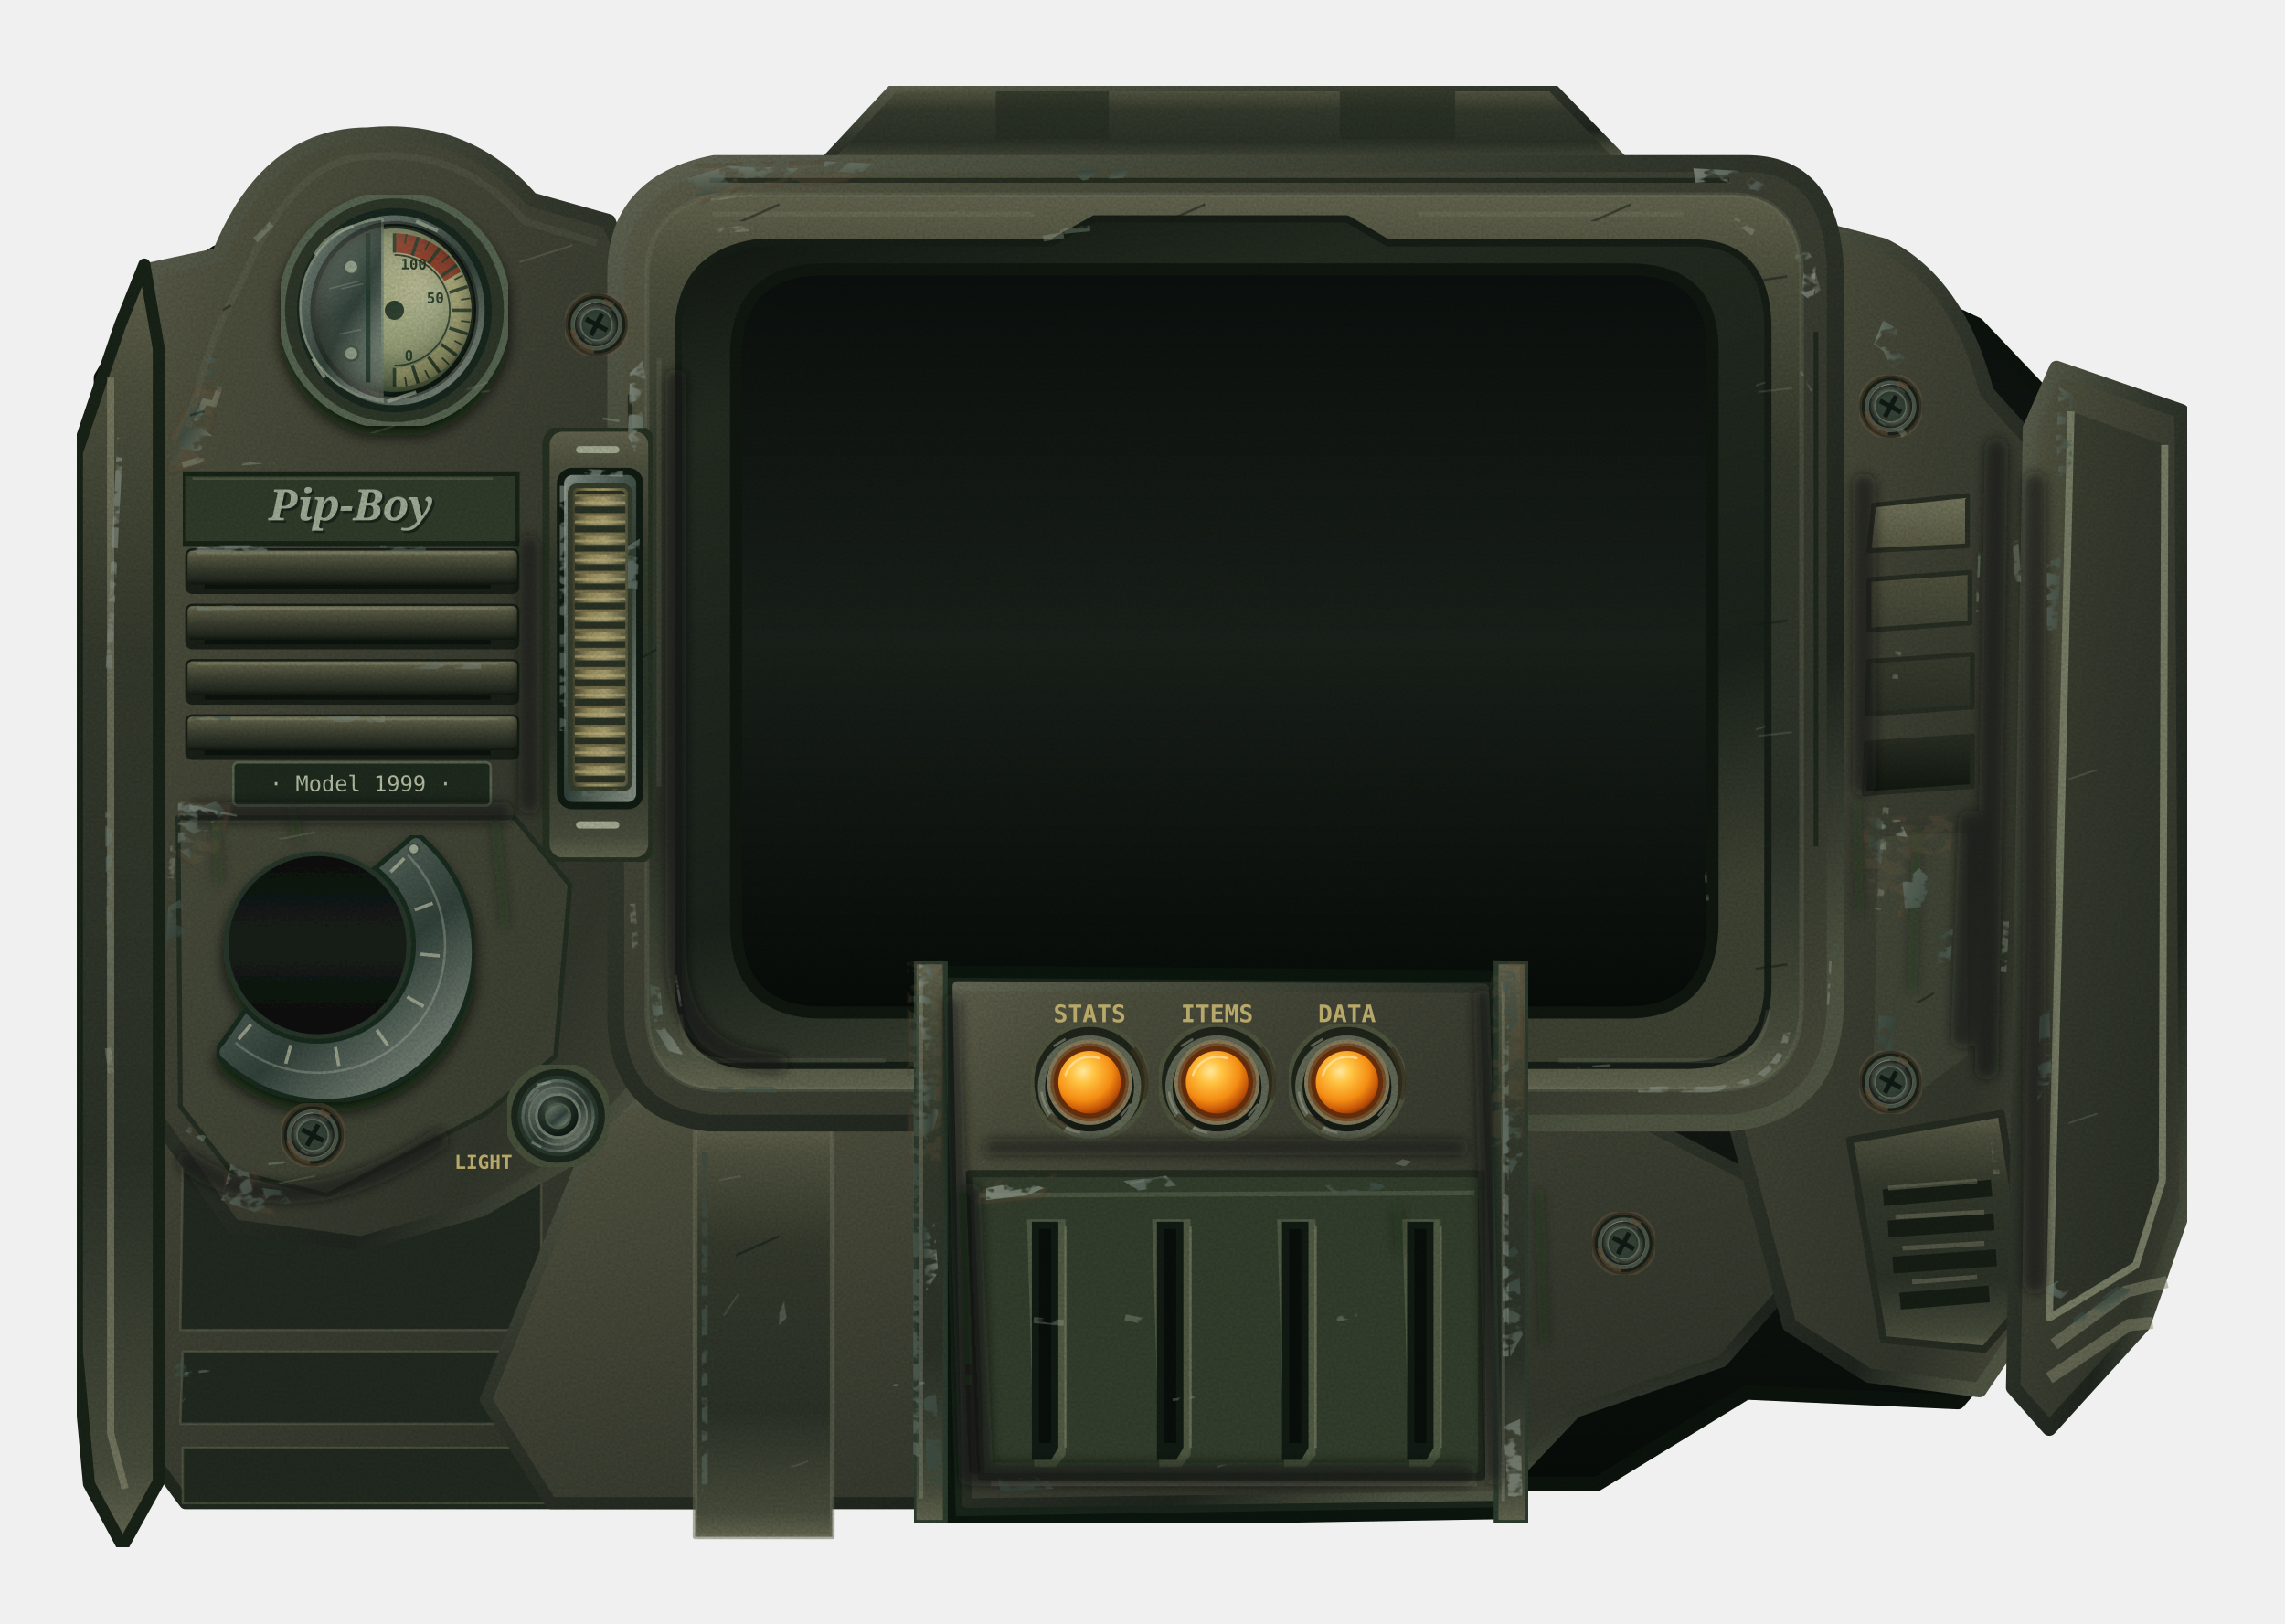
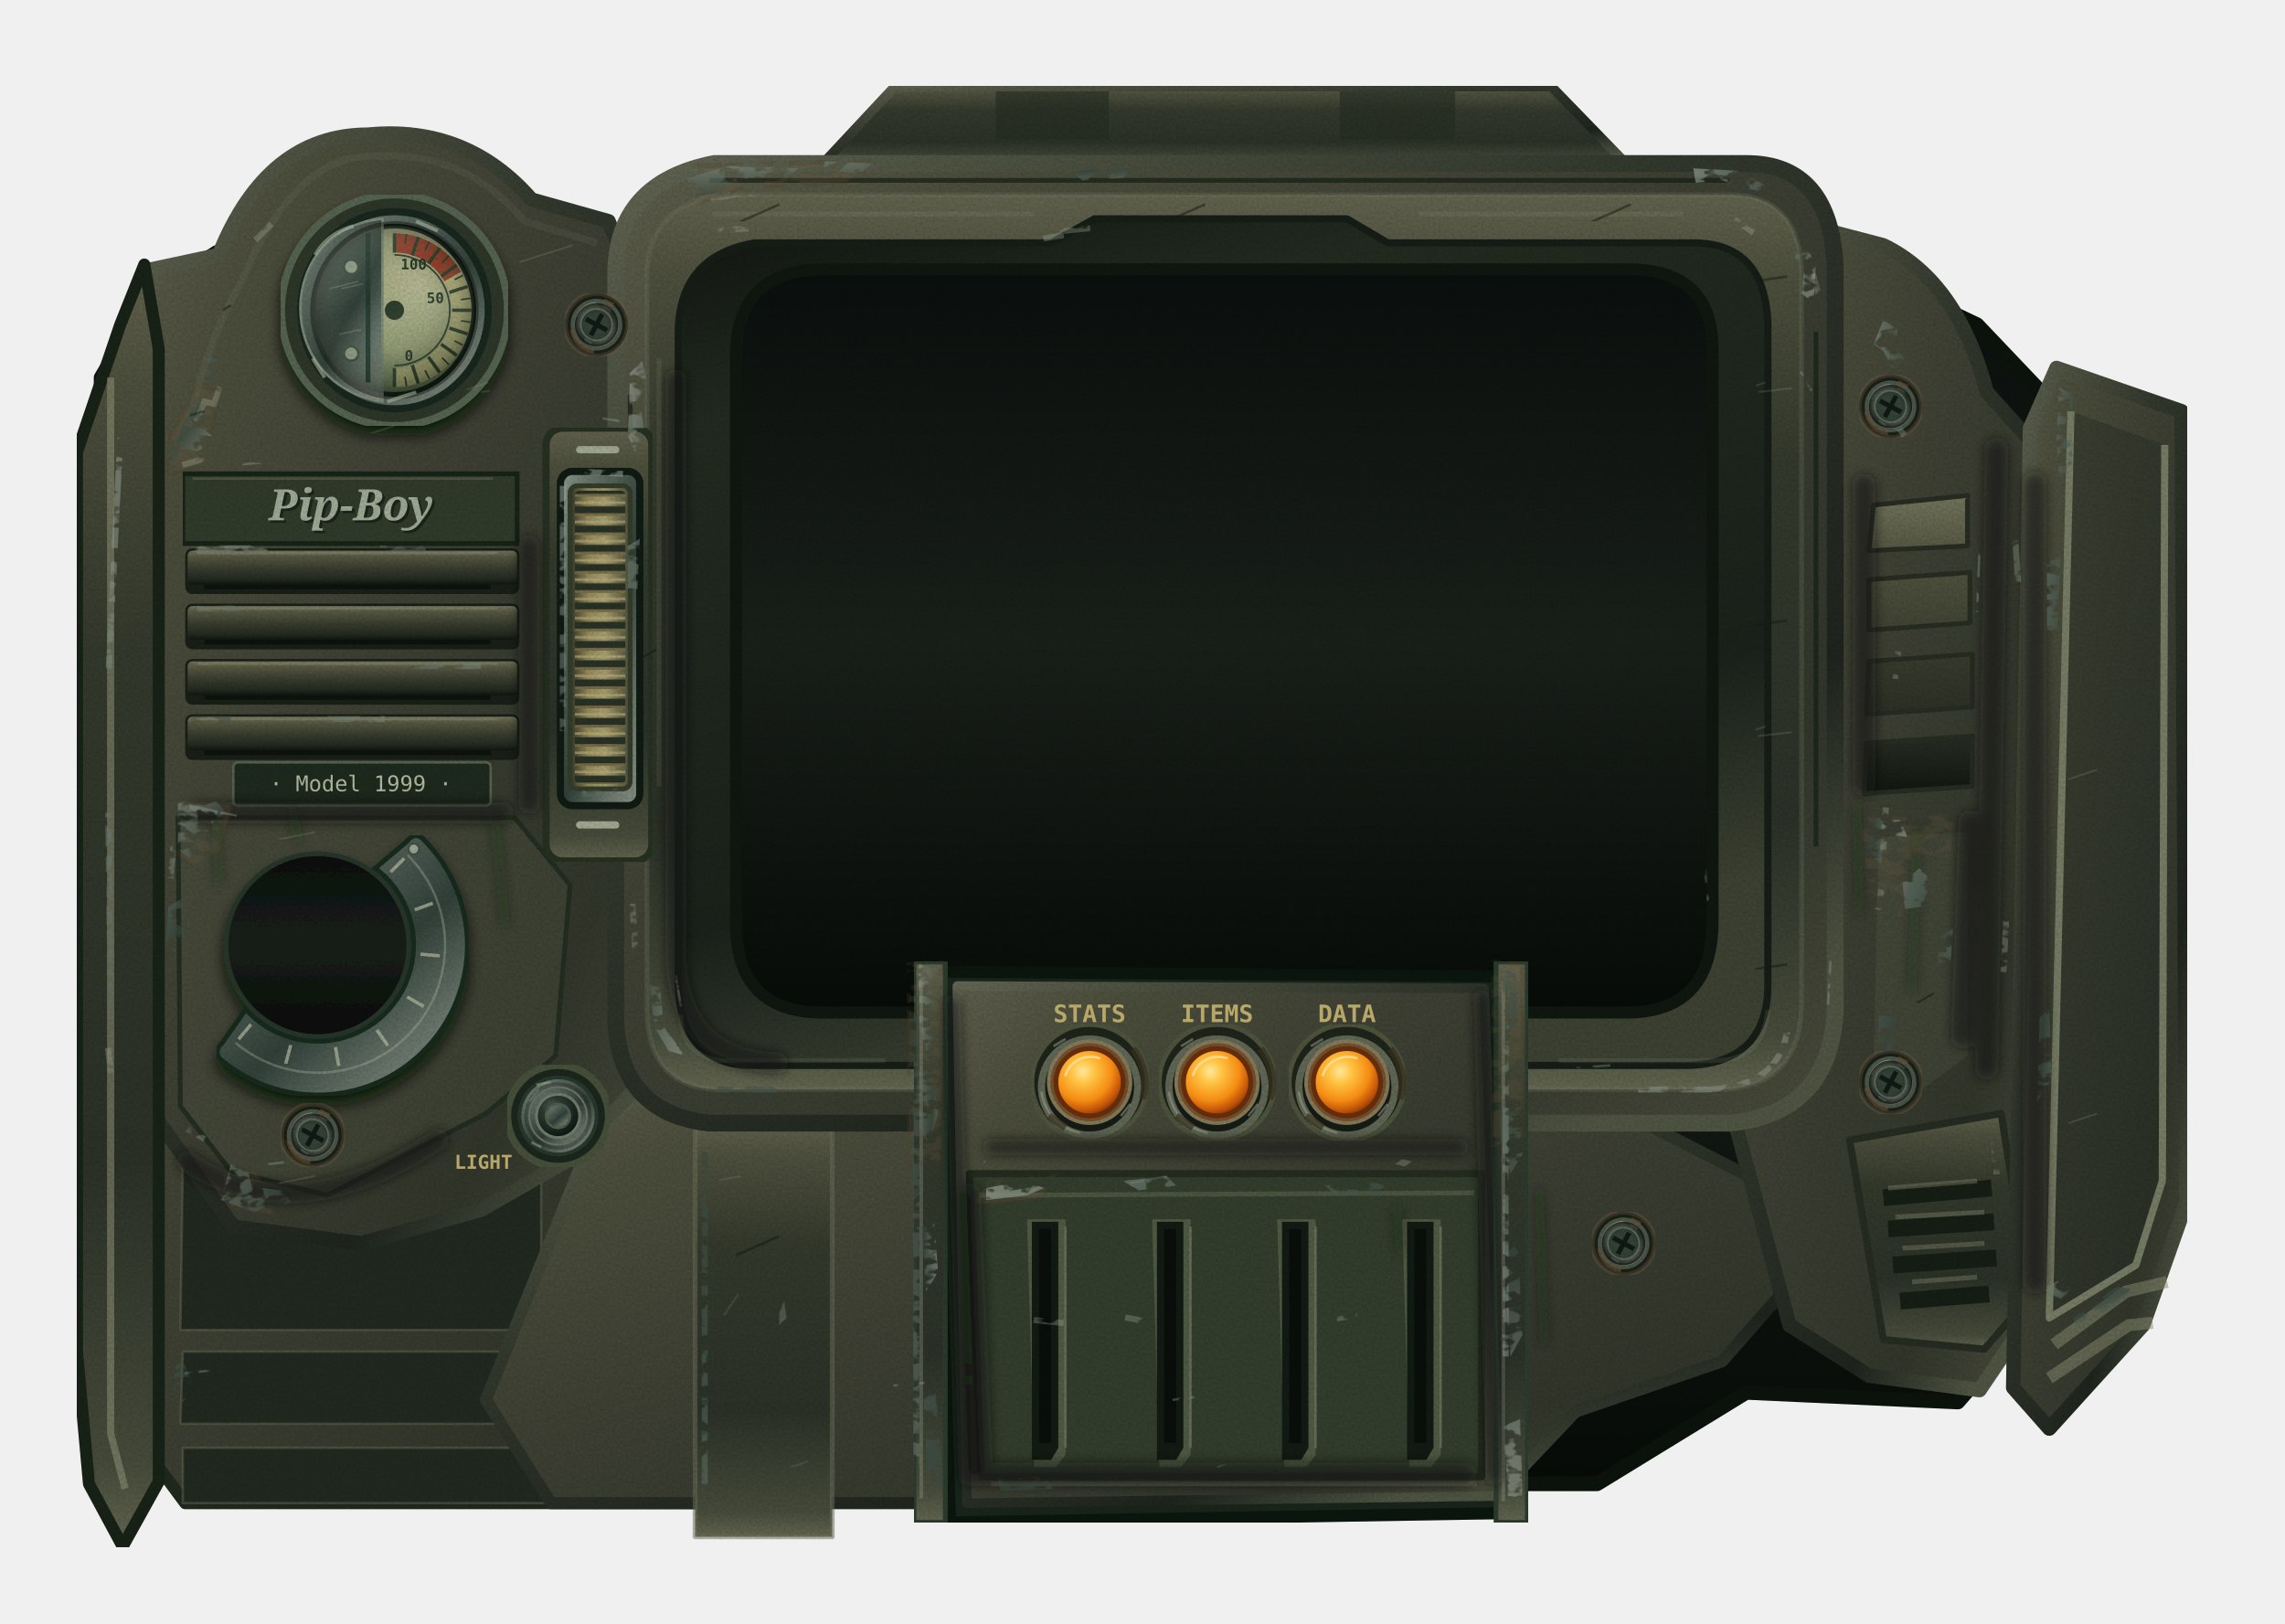
<svg xmlns="http://www.w3.org/2000/svg" width="950" height="675" viewBox="0 0 950 675" fill="none">
  <defs>
    <linearGradient id="paint" x1="0" y1="0" x2="1" y2="1">
      <stop stop-color="#62634f" />
      <stop offset=".16" stop-color="#50523f" />
      <stop offset=".43" stop-color="#414436" />
      <stop offset=".78" stop-color="#34392d" />
      <stop offset="1" stop-color="#4e503f" />
    </linearGradient>
    <linearGradient id="edge" x2=".8" y2="1">
      <stop stop-color="#686b58" />
      <stop offset=".12" stop-color="#555a48" />
      <stop offset=".42" stop-color="#353b2f" />
      <stop offset=".8" stop-color="#20271f" />
      <stop offset="1" stop-color="#535946" />
    </linearGradient>
    <linearGradient id="steel" x2=".85" y2="1">
      <stop stop-color="#99a297" />
      <stop offset=".16" stop-color="#707f76" />
      <stop offset=".36" stop-color="#55645b" />
      <stop offset=".6" stop-color="#33443c" />
      <stop offset=".85" stop-color="#6e7b70" />
      <stop offset="1" stop-color="#879085" />
    </linearGradient>
    <linearGradient id="rim" x2="0" y2="1">
      <stop stop-color="#676852" />
      <stop offset=".09" stop-color="#515440" />
      <stop offset=".3" stop-color="#363c2e" />
      <stop offset=".7" stop-color="#2d3429" />
      <stop offset=".94" stop-color="#4a503e" />
      <stop offset="1" stop-color="#686b54" />
    </linearGradient>
    <linearGradient id="recess" x2=".35" y2="1">
      <stop stop-color="#111711" />
      <stop offset=".22" stop-color="#242d22" />
      <stop offset=".76" stop-color="#1b241c" />
      <stop offset="1" stop-color="#404535" />
    </linearGradient>
    <linearGradient id="rubber" x2="0" y2="1">
      <stop stop-color="#0b100e" />
      <stop offset=".5" stop-color="#1a211a" />
      <stop offset="1" stop-color="#070c09" />
    </linearGradient>
    <linearGradient id="rib" x2="0" y2="1">
      <stop stop-color="#787a60" />
      <stop offset=".18" stop-color="#5b5c45" />
      <stop offset=".54" stop-color="#3a3f30" />
      <stop offset=".84" stop-color="#262c22" />
      <stop offset="1" stop-color="#11180f" />
    </linearGradient>
    <linearGradient id="brass" x2="1" y2="0">
      <stop stop-color="#353828" />
      <stop offset=".3" stop-color="#9b9160" />
      <stop offset=".58" stop-color="#b1a776" />
      <stop offset="1" stop-color="#4d513a" />
    </linearGradient>
    <radialGradient id="dial" cx=".36" cy=".3" r=".75">
      <stop stop-color="#536057" />
      <stop offset=".3" stop-color="#303e35" />
      <stop offset=".66" stop-color="#1e2b24" />
      <stop offset="1" stop-color="#0a1410" />
    </radialGradient>
    <radialGradient id="paper" cx=".65" cy=".35" r=".75">
      <stop stop-color="#bfc199" />
      <stop offset=".55" stop-color="#a5ac7e" />
      <stop offset="1" stop-color="#5b704f" />
    </radialGradient>
    <radialGradient id="amber" cx=".4" cy=".34" r=".7">
      <stop stop-color="#ffe79c" />
      <stop offset=".25" stop-color="#ffc342" />
      <stop offset=".62" stop-color="#f48c13" />
      <stop offset=".85" stop-color="#bf5008" />
      <stop offset="1" stop-color="#622a09" />
    </radialGradient>
    <linearGradient id="glass" x2=".5" y2="1">
      <stop stop-color="#e3f8e6" stop-opacity=".18" />
      <stop offset=".48" stop-color="#c4dfcc" stop-opacity="0" />
      <stop offset="1" stop-color="#06170c" stop-opacity=".3" />
    </linearGradient>
    <radialGradient id="soot">
      <stop offset=".45" stop-color="#231f13" stop-opacity="0" />
      <stop offset=".78" stop-color="#1f2014" stop-opacity=".25" />
      <stop offset="1" stop-color="#100f0a" stop-opacity=".85" />
    </radialGradient>
    <pattern id="wheel-ribs" width="24" height="8" patternUnits="userSpaceOnUse">
      <path d="M0 1h24" stroke="#c5b780" stroke-opacity=".65" />
      <path d="M0 4h24" stroke="#2b3427" stroke-width="3" />
      <path d="M0 6h24" stroke="#786e48" />
    </pattern>
    <pattern id="scuffs" width="177" height="143" patternUnits="userSpaceOnUse">
      <path d="m17 19 9-3m-3 4 18-2m75 45 15-3m-92 49 22-7m63 16 6-9m22-71 12-4" stroke="#b9bdaa" stroke-opacity=".17" stroke-width=".7" />
      <path d="m64 34 21-6m-64 89 14-2m94-22 18-8m-58 46 7-4" stroke="#101a13" stroke-opacity=".5" />
      <path d="m49 55 3-2 4 1-3 2zm98 62 2-5 1 7-3 3z" fill="#a4afa0" fill-opacity=".3" />
    </pattern>
    <filter id="grain" x="0" y="0" width="100%" height="100%" color-interpolation-filters="sRGB">
      <feTurbulence type="fractalNoise" baseFrequency=".9" numOctaves="2" seed="27" />
      <feColorMatrix values="0 0 0 0 0  0 0 0 0 0  0 0 0 0 0  .2 0 0 0 0" />
      <feComposite in2="SourceAlpha" operator="in" result="speckle" />
      <feBlend in="SourceGraphic" in2="speckle" mode="multiply" />
    </filter>
    <filter id="flaking" x="0" y="0" width="100%" height="100%">
      <feTurbulence type="fractalNoise" baseFrequency=".11 .18" numOctaves="3" seed="8" />
      <feColorMatrix values="0 0 0 0 1  0 0 0 0 1  0 0 0 0 1  9 0 0 0 -3.9" />
    </filter>
    <mask id="worn" maskUnits="userSpaceOnUse" x="0" y="0" width="950" height="675">
      <rect width="950" height="675" fill="white" filter="url(#flaking)" />
    </mask>
    <filter id="smudge" x="-20%" y="-20%" width="140%" height="140%">
      <feGaussianBlur stdDeviation="2.5" />
    </filter>
    <filter id="shadow" x="-15%" y="-15%" width="130%" height="140%">
      <feDropShadow dx="0" dy="4" stdDeviation="3" flood-color="#030806" flood-opacity=".8" />
    </filter>
    <g id="screw" filter="url(#grain)">
      <circle r="13" fill="#1b2118" stroke="#726047" stroke-opacity=".35" stroke-width="2" />
      <circle r="10" fill="url(#steel)" stroke="#4d5a4a" stroke-width="1.5" />
      <circle r="6.5" fill="#37463a" stroke="#778875" stroke-width=".6" />
      <path d="M-5-1h4v-4h2v4h4v2H1v4h-2V1h-4z" fill="#111b15" transform="rotate(28)" />
      <path d="M-8-3a9 9 0 0 1 8-6m3 1 3 2M-5 6l3 2" stroke="#bbc3ad" stroke-opacity=".5" />
      <path d="M-10 2a10 10 0 0 0 9 9M3-10l4 2" stroke="#69533a" stroke-width="2" stroke-opacity=".65" />
      <circle r="9" fill="url(#soot)" />
    </g>
    <g id="lamp">
      <g filter="url(#grain)">
        <circle r="24" fill="#20261b" stroke="#515840" stroke-width="2" />
        <circle cy="2" r="20" fill="#161d16" stroke="#656c59" stroke-width="3" />
        <circle r="17" fill="#7c542e" stroke="#8b805e" stroke-width="1.5" />
      </g>
      <circle r="14" fill="url(#amber)" stroke="#632d0c" stroke-width="2" />
      <path d="M-10-3a11 11 0 0 1 14-7" stroke="#ffe7ad" stroke-opacity=".7" stroke-linecap="round" />
      <path d="M-20 4a20 20 0 0 0 16 17M-15-15l5-3m23 32 4-5" stroke="#a1a18a" stroke-opacity=".5" />
      <path d="M18-14a23 23 0 0 1 4 21m-39 7 7 5" stroke="#372f1f" stroke-width="3" stroke-opacity=".7" />
    </g>
    <g id="vent">
      <rect width="139" height="19" rx="3" fill="#1a2118" />
      <rect x="1" y="1" width="137" height="14" rx="2" fill="url(#rib)" />
      <path d="M5 2h125" stroke="#9c9d80" stroke-opacity=".35" />
      <path d="M8 16h119" stroke="#0c140e" stroke-width="2" />
    </g>
    <g id="slot">
      <path d="M-8 0H8V98L4 103H-5z" fill="#545e46" />
      <path d="M-6 1H5v94l-3 5h-8z" fill="#121c14" />
      <path d="M-3 4H2v89H-3z" fill="#090f0b" />
      <path d="M8 3v92" stroke="#a0a086" stroke-opacity=".4" />
    </g>
    <path id="gauge-major-tick" d="M0-24V-32" />
    <path id="gauge-minor-tick" d="M0-28V-32" />
    <path id="radiation-needle" d="M4 0H28" stroke="#762c23" stroke-width="2" stroke-opacity=".85" />
    <path id="selector-tick" d="M0-43V-51" />
    <g id="selector-knob" filter="url(#shadow)">
      <g filter="url(#grain)">
        <circle r="37" fill="url(#dial)" stroke="#687b6b" stroke-width="2" />
        <circle r="27" fill="url(#dial)" stroke="#18281f" stroke-width="3" />
        <circle r="21" fill="url(#dial)" stroke="#3c5143" stroke-width="1" />
        <path d="M0-33 5-25H-5Z" fill="url(#dial)" stroke="#687b6b" stroke-width="1" />
      </g>
    </g>
  </defs>
  <g stroke-linejoin="round" filter="url(#grain)">
    <path d="M62 123 90 105h91l47 35 476 2 55-37 63 30 39 41v353l-47 54-88-4-62 38H91L42 575V157z" fill="url(#rubber)" stroke="#0c140d" stroke-width="6" />
    <path id="cuff-backing" d="M81 165H300V625H77L57 598V188z" fill="url(#paint)" stroke="#222b20" stroke-width="5" />
    <path d="M76 485h149v68H75zm0 77h177v30H75zm0 40h188v23H76z" fill="#222b21" stroke="#71745c" stroke-opacity=".45" />
    <path id="lower-housing" d="M261 459 321 448l353 14 92 47-50 57-61 21-36 38H229l-27-43 45-111z" fill="url(#paint)" stroke="url(#edge)" stroke-width="5" />
    <rect x="289" y="466" width="57" height="173" fill="url(#rim)" stroke="#747761" stroke-opacity=".5" stroke-width="2" />
    <rect x="299" y="478" width="37" height="149" fill="url(#scuffs)" />
    <path d="M63 112 91 106Q111 56 153 56q41-4 68 27l32 9 24 60-12 300-30 31-35 20-50 14-53-7-32-45z" fill="url(#paint)" stroke="url(#edge)" stroke-width="6" />
    <path d="M76 187q9-44 24-69 22-53 54-53 39-3 64 27l30 9" stroke="#959984" stroke-opacity=".12" stroke-width="3" />
    <path d="M74 340h140l23 28-6 71-29 24-66 34-40-10-21-27z" fill="#505743" fill-opacity=".4" stroke="#252f22" stroke-width="2" />
    <path d="M50 135 60 110 66 145v471l-15 27-14-26-5-55V188z" fill="url(#rim)" stroke="#192418" stroke-width="5" />
    <path d="M46 157v439l6 23" stroke="#9a9b7e" stroke-opacity=".55" stroke-width="3" />
    <path d="m741 91 42 11q31 15 43 61l18 20v364l-21 31-46-6-33-21-25-93z" fill="url(#paint)" stroke="url(#edge)" stroke-width="6" />
    <path d="m779 210 39-4v21l-41 2zm-2 31 42-3v21l-42 3zm0 34 43-3v22l-44 3zm-1 34 44-3v21l-45 3z" fill="url(#rib)" stroke="#292f24" stroke-width="2" />
    <path d="m781 348 37-2v93l-19 14-20-12z" fill="#687059" fill-opacity=".22" />
    <path d="m769 474 63-11 12 76-19 22-42-4z" fill="url(#rim)" stroke="#272e23" stroke-width="3" />
    <path d="m783 498 45-4m-43 17 44-3m-42 18 43-3m-40 18 37-3" stroke="#171f16" stroke-width="7" />
    <path d="m785 494 37-3m-34 15 37-2m-34 15 34-2m-30 16 27-2" stroke="#8e9176" stroke-opacity=".4" stroke-width="2" />
    <path d="m855 153 52 18 2 329-18 51-39 43-15-17 7-399z" fill="url(#paint)" stroke="url(#edge)" stroke-width="6" />
    <path d="m861 171-9 377 36-22 11-35 1-306" fill="#202a20" fill-opacity=".35" stroke="#7c8269" stroke-width="3" />
    <path d="m854 559 30-22 17-4m-49 40 33-22 10-1" stroke="#97997b" stroke-opacity=".5" stroke-width="5" />
    <path d="m344 66 28-30h273l32 33" fill="url(#rim)" stroke="url(#edge)" stroke-width="4" />
    <path d="M414 38h47v20h-47zm143 0h48v20h-48z" fill="#252e22" fill-opacity=".6" />
    <path d="M297 68h429q35 0 37 43v309q-2 43-44 47H295q-37-4-39-42V114q0-38 41-46z" fill="url(#paint)" stroke="url(#edge)" stroke-width="7" />
    <path d="M299 81h420q29 0 30 32v304q0 34-32 36H298q-29-1-29-34V115q0-29 30-34z" fill="url(#rim)" stroke="#777c64" stroke-opacity=".3" stroke-width="2" />
    <path d="M314 101h123l18-10h105l17 10h127q30 0 31 34v276q-1 31-33 32H310q-27-2-28-33V137q1-31 32-36z" fill="url(#recess)" stroke="#171f17" stroke-width="3" />
    <path d="M341 112h336q35 0 35 33v238q0 37-34 38H342q-36 0-36-37V148q0-35 35-36z" fill="url(#rubber)" stroke="#101810" stroke-width="5" />
    <path d="M296 89h134m160 0h110M274 149v178m9 95q0 17 17 19h68m280 0h65q20 0 22-21" stroke="#a4aa90" stroke-opacity=".15" stroke-width="2" />
    <path d="M295 75h424M262 164v128m493-154v214" stroke="#182216" stroke-opacity=".7" stroke-width="2" />
  </g>
  <g transform="translate(164 129)" filter="url(#shadow)">
    <g filter="url(#grain)">
      <ellipse rx="47" ry="48" fill="#30392c" stroke="#596854" stroke-width="3" />
      <ellipse rx="39" ry="41" fill="url(#steel)" stroke="#1b291f" stroke-width="3" />
      <ellipse rx="33" ry="35" fill="url(#paper)" stroke="#0e2117" stroke-width="2" />
      <path d="M0-28A28 28 0 0 1 24.249-14" stroke="#a34730" stroke-width="8" />
      <path d="M24.249-14A28 28 0 0 1 0 28" stroke="#c6c286" stroke-width="8" />
      <g id="gauge-scale" stroke="#354631">
        <g stroke-width="1.4">
          <use href="#gauge-major-tick" transform="rotate(0)" />
          <use href="#gauge-major-tick" transform="rotate(18)" />
          <use href="#gauge-major-tick" transform="rotate(36)" />
          <use href="#gauge-major-tick" transform="rotate(54)" />
          <use href="#gauge-major-tick" transform="rotate(72)" />
          <use href="#gauge-major-tick" transform="rotate(90)" />
          <use href="#gauge-major-tick" transform="rotate(108)" />
          <use href="#gauge-major-tick" transform="rotate(126)" />
          <use href="#gauge-major-tick" transform="rotate(144)" />
          <use href="#gauge-major-tick" transform="rotate(162)" />
          <use href="#gauge-major-tick" transform="rotate(180)" />
        </g>
        <g stroke-width=".7">
          <use href="#gauge-minor-tick" transform="rotate(9)" />
          <use href="#gauge-minor-tick" transform="rotate(27)" />
          <use href="#gauge-minor-tick" transform="rotate(45)" />
          <use href="#gauge-minor-tick" transform="rotate(63)" />
          <use href="#gauge-minor-tick" transform="rotate(81)" />
          <use href="#gauge-minor-tick" transform="rotate(99)" />
          <use href="#gauge-minor-tick" transform="rotate(117)" />
          <use href="#gauge-minor-tick" transform="rotate(135)" />
          <use href="#gauge-minor-tick" transform="rotate(153)" />
          <use href="#gauge-minor-tick" transform="rotate(171)" />
          <path d="M0-23A23 23 0 0 1 0 23" />
        </g>
      </g>
      <g fill="#243a27" font-family="monospace" font-size="6" font-weight="bold" text-anchor="middle">
        <text x="8" y="-17">100</text>
        <text x="17" y="-3">50</text>
        <text x="6" y="21">0</text>
      </g>
      <circle r="4" fill="#283a29" />
      <path d="M-5-38C-50-34-51 31-5 38z" fill="url(#steel)" stroke="#82907c" stroke-width="1" />
      <path d="M-11-32v62" stroke="#253d30" stroke-width="2" />
      <circle cx="-18" cy="-18" r="3" fill="#a4b19b" stroke="#425846" />
      <circle cx="-18" cy="18" r="3" fill="#a4b19b" stroke="#425846" />
    </g>
    <ellipse rx="35" ry="37" fill="url(#soot)" opacity=".55" />
    <path d="M-33-23q5-9 16-12m26-2 9 4m-52 53 5 8m26 10 12-4" stroke="#a6b09c" stroke-opacity=".6" stroke-width="1.5" />
    <path d="m-22-9 9-2m-14 2 12-3m-8 22 9-2m26-11 7-6" stroke="#b3bda8" stroke-opacity=".24" stroke-width=".6" />
    <ellipse rx="33" ry="35" fill="url(#glass)" />
  </g>
  <g filter="url(#grain)">
    <path d="M76 197h139v29H76z" fill="#333e2c" stroke="#182517" stroke-width="2" />
    <path d="M80 199h125" stroke="#94987b" stroke-opacity=".3" />
    <text x="147.03" y="217.35" fill="#1c251c" font-family="Georgia,serif" font-size="18" font-style="italic" font-weight="bold" text-anchor="middle">Pip-Boy</text>
    <text x="146.03" y="216.35" fill="#a6b29d" font-family="Georgia,serif" font-size="18" font-style="italic" font-weight="bold" text-anchor="middle">Pip-Boy</text>
    <use href="#vent" x="77" y="228" />
    <use href="#vent" x="77" y="251" />
    <use href="#vent" x="77" y="274" />
    <use href="#vent" x="77" y="297" />
    <rect id="model-plate" x="97" y="317" width="107" height="18" rx="2" fill="#202c20" stroke="#5b6851" />
    <text x="150" y="329" fill="#bbc3a8" font-family="monospace" font-size="9" text-anchor="middle">· Model 1999 ·</text>
    <rect x="227" y="178" width="44" height="180" rx="7" fill="url(#rim)" stroke="#273323" stroke-width="3" />
    <rect x="233" y="196" width="33" height="139" rx="5" fill="url(#steel)" stroke="#101c13" stroke-width="3" />
    <rect x="237" y="202" width="25" height="126" rx="3" fill="url(#brass)" stroke="#363f2b" stroke-width="2" />
    <rect x="239" y="204" width="21" height="122" rx="2" fill="url(#wheel-ribs)" />
    <path d="M241 187h15m-15 156h15" stroke="#aab299" stroke-width="3" stroke-linecap="round" />
  </g>
  <g id="selector-scale" transform="translate(132 393)" filter="url(#shadow)">
    <g filter="url(#grain)">
-       <path d="M24-32 37-43Q41-48 45-43A62 62 0 0 1 -38.9 48.6Q-44.2 45.0 -39.6 40.6L-29.8 26.7A40 40 0 1 0 24-32Z" fill="url(#steel)" stroke="#182d20" stroke-width="2" />
+       <path d="M24-32 37-43Q41-48 45-43A62.24 62.24 0 0 1 -38.9 48.6Q-44.2 45.0 -39.6 40.6L-29.8 26.7A40 40 0 1 0 24-32Z" fill="url(#steel)" stroke="#182d20" stroke-width="2" />
      <path d="M37.48 -37.48A53 53 0 0 1 -34.07 40.60" stroke="#bec7b3" stroke-opacity=".35" stroke-width="1" />
      <g stroke="#c2c6aa" stroke-opacity=".7" stroke-width="1.4">
        <use href="#selector-tick" transform="rotate(45)" />
        <use href="#selector-tick" transform="rotate(70)" />
        <use href="#selector-tick" transform="rotate(95)" />
        <use href="#selector-tick" transform="rotate(120)" />
        <use href="#selector-tick" transform="rotate(145)" />
        <use href="#selector-tick" transform="rotate(170)" />
        <use href="#selector-tick" transform="rotate(195)" />
        <use href="#selector-tick" transform="rotate(220)" />
      </g>
      <g fill="#a5b19d" stroke="#425346" stroke-width=".8">
        <circle cx="40" cy="-40" r="2.2" />
      </g>
      <circle r="38" fill="url(#rubber)" stroke="#29382c" stroke-width="2" />
    </g>
  </g>
  <use href="#screw" x="248" y="135" />
  <use href="#screw" x="786" y="169" />
  <use href="#screw" x="786" y="450" />
  <use href="#screw" x="130" y="472" />
  <use href="#screw" x="675" y="517" />
  <g transform="translate(232 464)" filter="url(#grain)">
    <circle r="21" fill="#1d281e" stroke="#49543d" stroke-width="3" />
    <circle r="16" fill="url(#steel)" stroke="#293b2d" stroke-width="1.5" />
    <circle r="12" fill="url(#steel)" stroke="#80917c" stroke-width=".8" />
    <circle r="9" fill="url(#dial)" stroke="#7b8a77" stroke-width="1.2" />
    <circle r="5" fill="url(#steel)" stroke="#50654f" />
    <path d="m-12-6 4-5m-1-2 6-1m-8 25 4 2" stroke="#afbaa4" stroke-opacity=".5" />
    <circle r="14" fill="url(#soot)" opacity=".4" />
  </g>
  <g filter="url(#grain)" stroke-linejoin="round">
    <path d="m388 404 238 2 8 223-239 4z" fill="#1a271c" stroke="#0b170e" stroke-width="5" />
    <path d="m398 410 219 1 8 211-223 3z" fill="url(#paint)" stroke="url(#edge)" stroke-width="4" />
    <path d="M403 488h213v126H408z" fill="#35412f" stroke="#262f22" stroke-width="3" />
    <path d="m407 497 206-1M412 617h202" stroke="#8b9176" stroke-opacity=".3" stroke-width="2" />
    <use href="#slot" x="435" y="507" />
    <use href="#slot" x="487" y="507" />
    <use href="#slot" x="539" y="507" />
    <use href="#slot" x="591" y="507" />
    <rect id="switch-rail-left" x="380" y="400" width="13" height="233" fill="url(#rim)" stroke="#2d3f30" stroke-width="2" />
    <rect id="switch-rail-right" x="622" y="400" width="13" height="233" fill="url(#rim)" stroke="#2d3f30" stroke-width="2" />
    <path d="M383 408V623M625 408V624" stroke="#b3baa4" stroke-opacity=".3" stroke-width="1.5" />
  </g>
  <g fill="#b7a86a" font-family="monospace" font-size="10" font-weight="bold" text-anchor="middle">
    <text x="201" y="486" font-size="8">LIGHT</text>
    <text x="453" y="425">STATS</text>
    <text x="506" y="425">ITEMS</text>
    <text x="560" y="425">DATA</text>
  </g>
  <use href="#lamp" x="453" y="450" />
  <use href="#lamp" x="506" y="450" />
  <use href="#lamp" x="560" y="450" />
  <g stroke="#11170f" stroke-opacity=".65" stroke-linecap="round" filter="url(#smudge)">
    <path d="M82 338h127M220 227v107M78 483q44 30 104-9M281 158v237q0 45 42 47" stroke-width="8" />
    <path d="M775 202v124m44 16-3 89M830 187l-4 257M846 201v332M403 497l5 116h201" stroke-width="9" />
    <path d="M412 477h195M396 417l6 197M616 415l5 199" stroke-width="6" />
    <path d="m90 345 1 22m115-23 4 40m-89-48 3 13m648-14 1 44m24-34-2 66m-155 85 2 62m-61-55 1 17" stroke-width="3" stroke-opacity=".4" />
  </g>
  <g mask="url(#worn)">
    <g fill="#766244" fill-opacity=".18" stroke="#493b29" stroke-opacity=".25" stroke-width="2">
      <path d="m71 181 11-21 9 3-7 30-14 4zm5 152 20 2-8 30-13-9zm18 156 12-2 8 18-20-4z" />
      <path d="m288 69 73-2-3 8-49 3-23 8zm486 271 38-1-1 19-16-4-4 28-14-9z" />
      <path d="M378 401 391 400V483L378 484ZM621 400 633 401V474L621 476ZM410 491l28-2-5 9-27 3z" />
    </g>
    <g fill="url(#steel)" opacity=".65">
      <path d="m75 180 5-13 5 1-1 10 4 3-5 7-7-2-4 6-3-2zm9-25 3-7 4 2-3 7z" />
      <path d="m74 333 11 2 5-2 4 5-6 4 1 8-8-2-2 9-5-4zm-4 44 5-3 3 10-5 12-4-3z" />
      <path d="m96 484 7 2 2 9 7 6-6 3-14-5zm13 10 8 1 4 5-9 2zm-36 74 3-2 5 11-5 6-4-4z" />
      <path d="m286 74 17-5 29 1-5 4-22 1-5 5-14 2zm57-7 20 1-5 4-16-1zm102 4 25-1-3 4-17 1z" />
      <path d="m704 70 19 1 11 6-2 4-16-6-11 1zm45 31 6 8-1 17-5-4 1-10-4-5z" />
      <path d="m262 155 5-5 2 9-3 6 2 16-4 7-3-7zm-1 72 5-3-1 21-4 3zm9 183 4-4 2 21 9 12-7-2-6-10z" />
      <path d="m783 133 6 4-1 7 4 5-5 5-4-8-4-3zm-5 207 12 1 3 7-9-1-2 12-5-4z" />
      <path d="m791 367 7-6 5 5-4 11-7 1zm16 22 5-3-1 13-6 2zm-26 33 7 1-2 15-5-3z" />
      <path d="m856 161 6 3-1 36-5-2-1-14zm-5 73 6-3-2 36-4 1zm-3 189 4-3 1 29-6 9z" />
      <path d="m851 535 8-4 2 5-11 11-3-4zm11 13 18-13 6 1-7 8-15 10z" />
      <path d="M382 401l6 1 1 28-4 7-3-13zM382 446l5-2 3 19-4 13-4-8zM383 508l5-6 2 27-5 8z" />
      <path d="M384 582l5-4 3 41-6 4zM624 402l6 3 1 20-5 6zM624 459l7-1 2 22-5 8-4-14z" />
      <path d="M625 522l6-5 2 38-5 9zM625 593l7-3 1 33-6-1zM410 494l16-3 8 3-7 3-17 2z" />
      <path d="m467 491 18-2 4 4-16 2zm84 2 15-3 10 3-4 3-17 1zm-136 122 19-1 4 5-22 1z" />
    </g>
    <g fill="none" stroke="url(#steel)" stroke-width="2.5" stroke-opacity=".55">
      <path d="M78 228h37m43 0h19M82 253h18M172 277h28M80 299h16m40 0h24" />
      <path d="m239 196 20 1m-25 5v102m8 26 17-1M298 453h30m14 0h12M681 453h29q29-1 33-24" />
      <path d="M50 182 45 282M45 338 46 424M293 479V623M381 412V610M626 423V564" />
    </g>
  </g>
  <g stroke="#a7b5a0" stroke-opacity=".3" stroke-linecap="square" mask="url(#worn)">
    <path d="m82 174 3-7 4 1 2-6m-14 31 7-2m23-92 5-5m-32 242 9 2-3 7m-14 8-1 11m8 106 5 3m-39-36 1 8m217-68 1 16m33-297 13-1m132 1 10-1m-17 4 6-1m281-6 6 4m26 19 2 7m31 53 4 5m-2 92-1 9m-4 56-1 15m-1 19-1 6m57-151 1 15m-5 143-1 19m-4 73 1 11m-399 62 10 1m28-2 5 1m83-1 6-1" stroke-width="2.5" />
    <path d="m101 193 13-1m-22 146 6 1m14 145 8-1m-43 88 18-2m156-395 6 1m39-92 18-2m-33 325 2 12m90 59 8-1m275-32 13-1m40-81 1 12m39-219 4 7m8 238-1 18m63-190-1 26m-450 322 12-1m104 7 8-1" stroke-width="1" />
  </g>
  <g fill="url(#scuffs)">
    <path fill-rule="evenodd" d="M95 108Q113 63 153 63q38-3 63 24l29 9 22 56H90zM164 129m-52 0a52 52 0 1 0 104 0a52 52 0 1 0-104 0z" />
    <path d="M79 169h29v21H79zm-1 166h142v14H78zm21 157 127-41 12 26-105 40-29-7z" />
    <path d="M283 77h445v15H283zm-17 62h14v254h-14zm464-26h15v319h-15z" />
    <path d="M785 342h29v84h-29zm74-161 36 6-1 302-34 23zM409 481h202v17H409zm-1 128h207v11H408z" />
  </g>
</svg>
